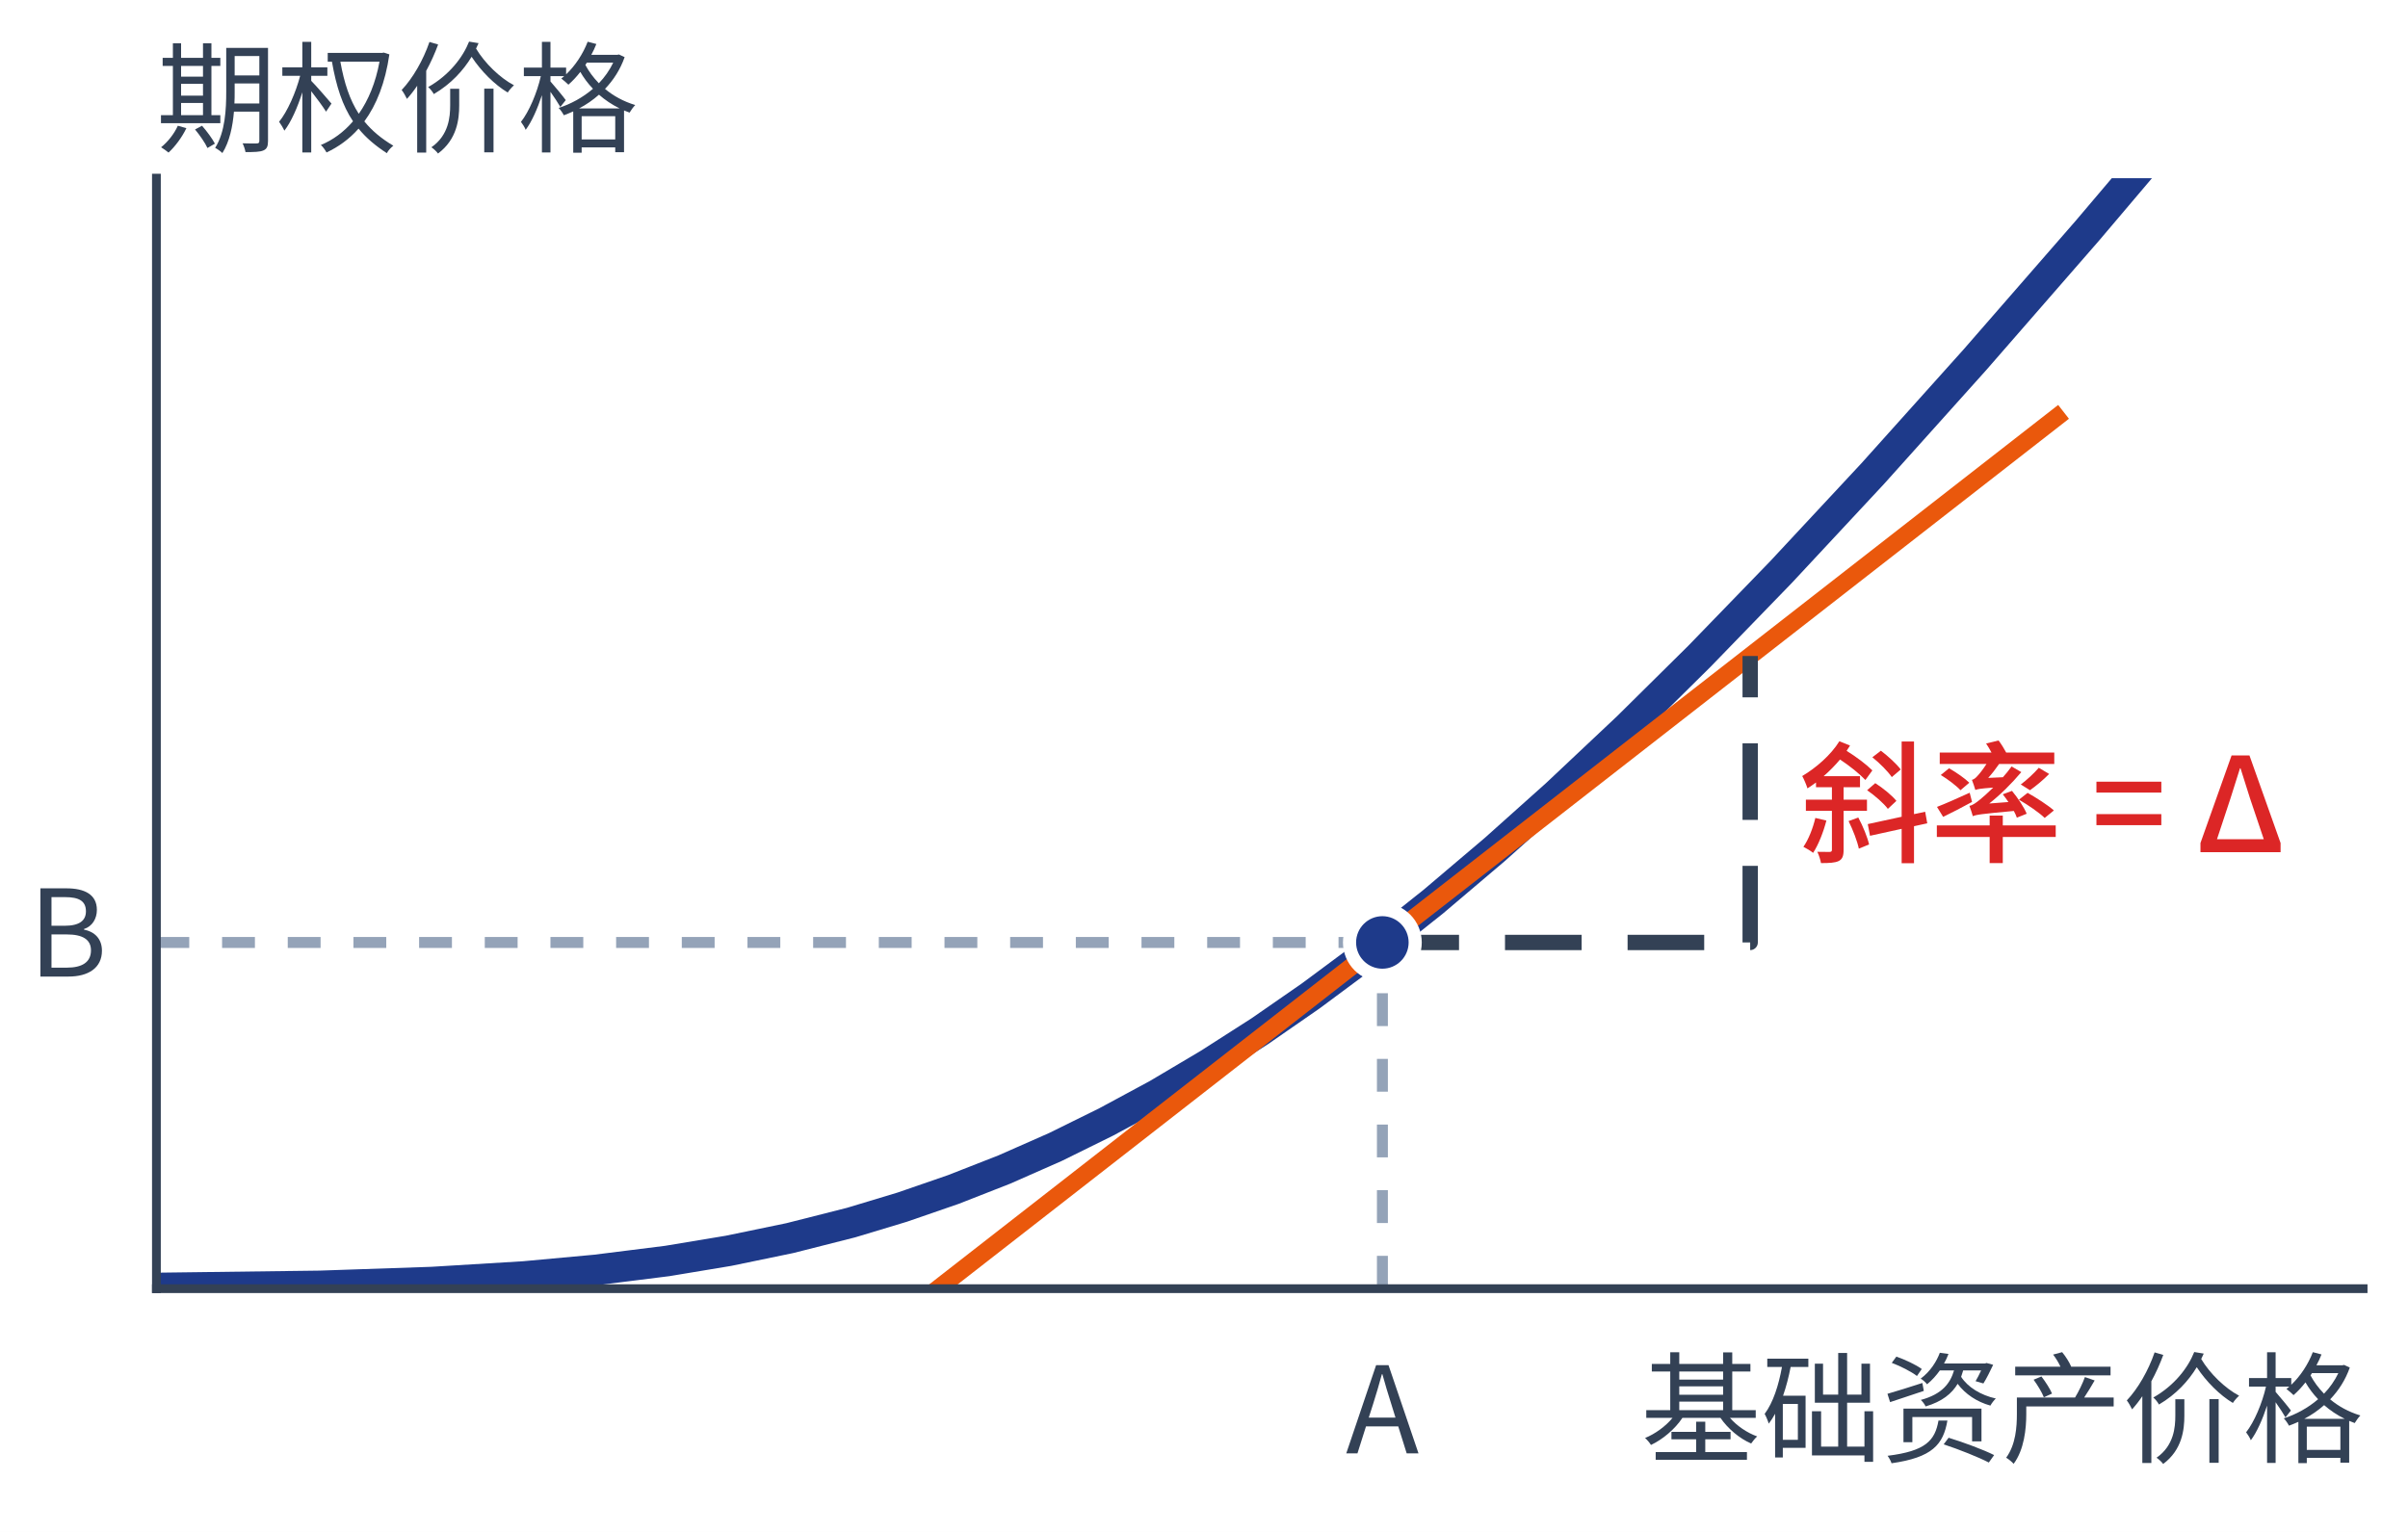
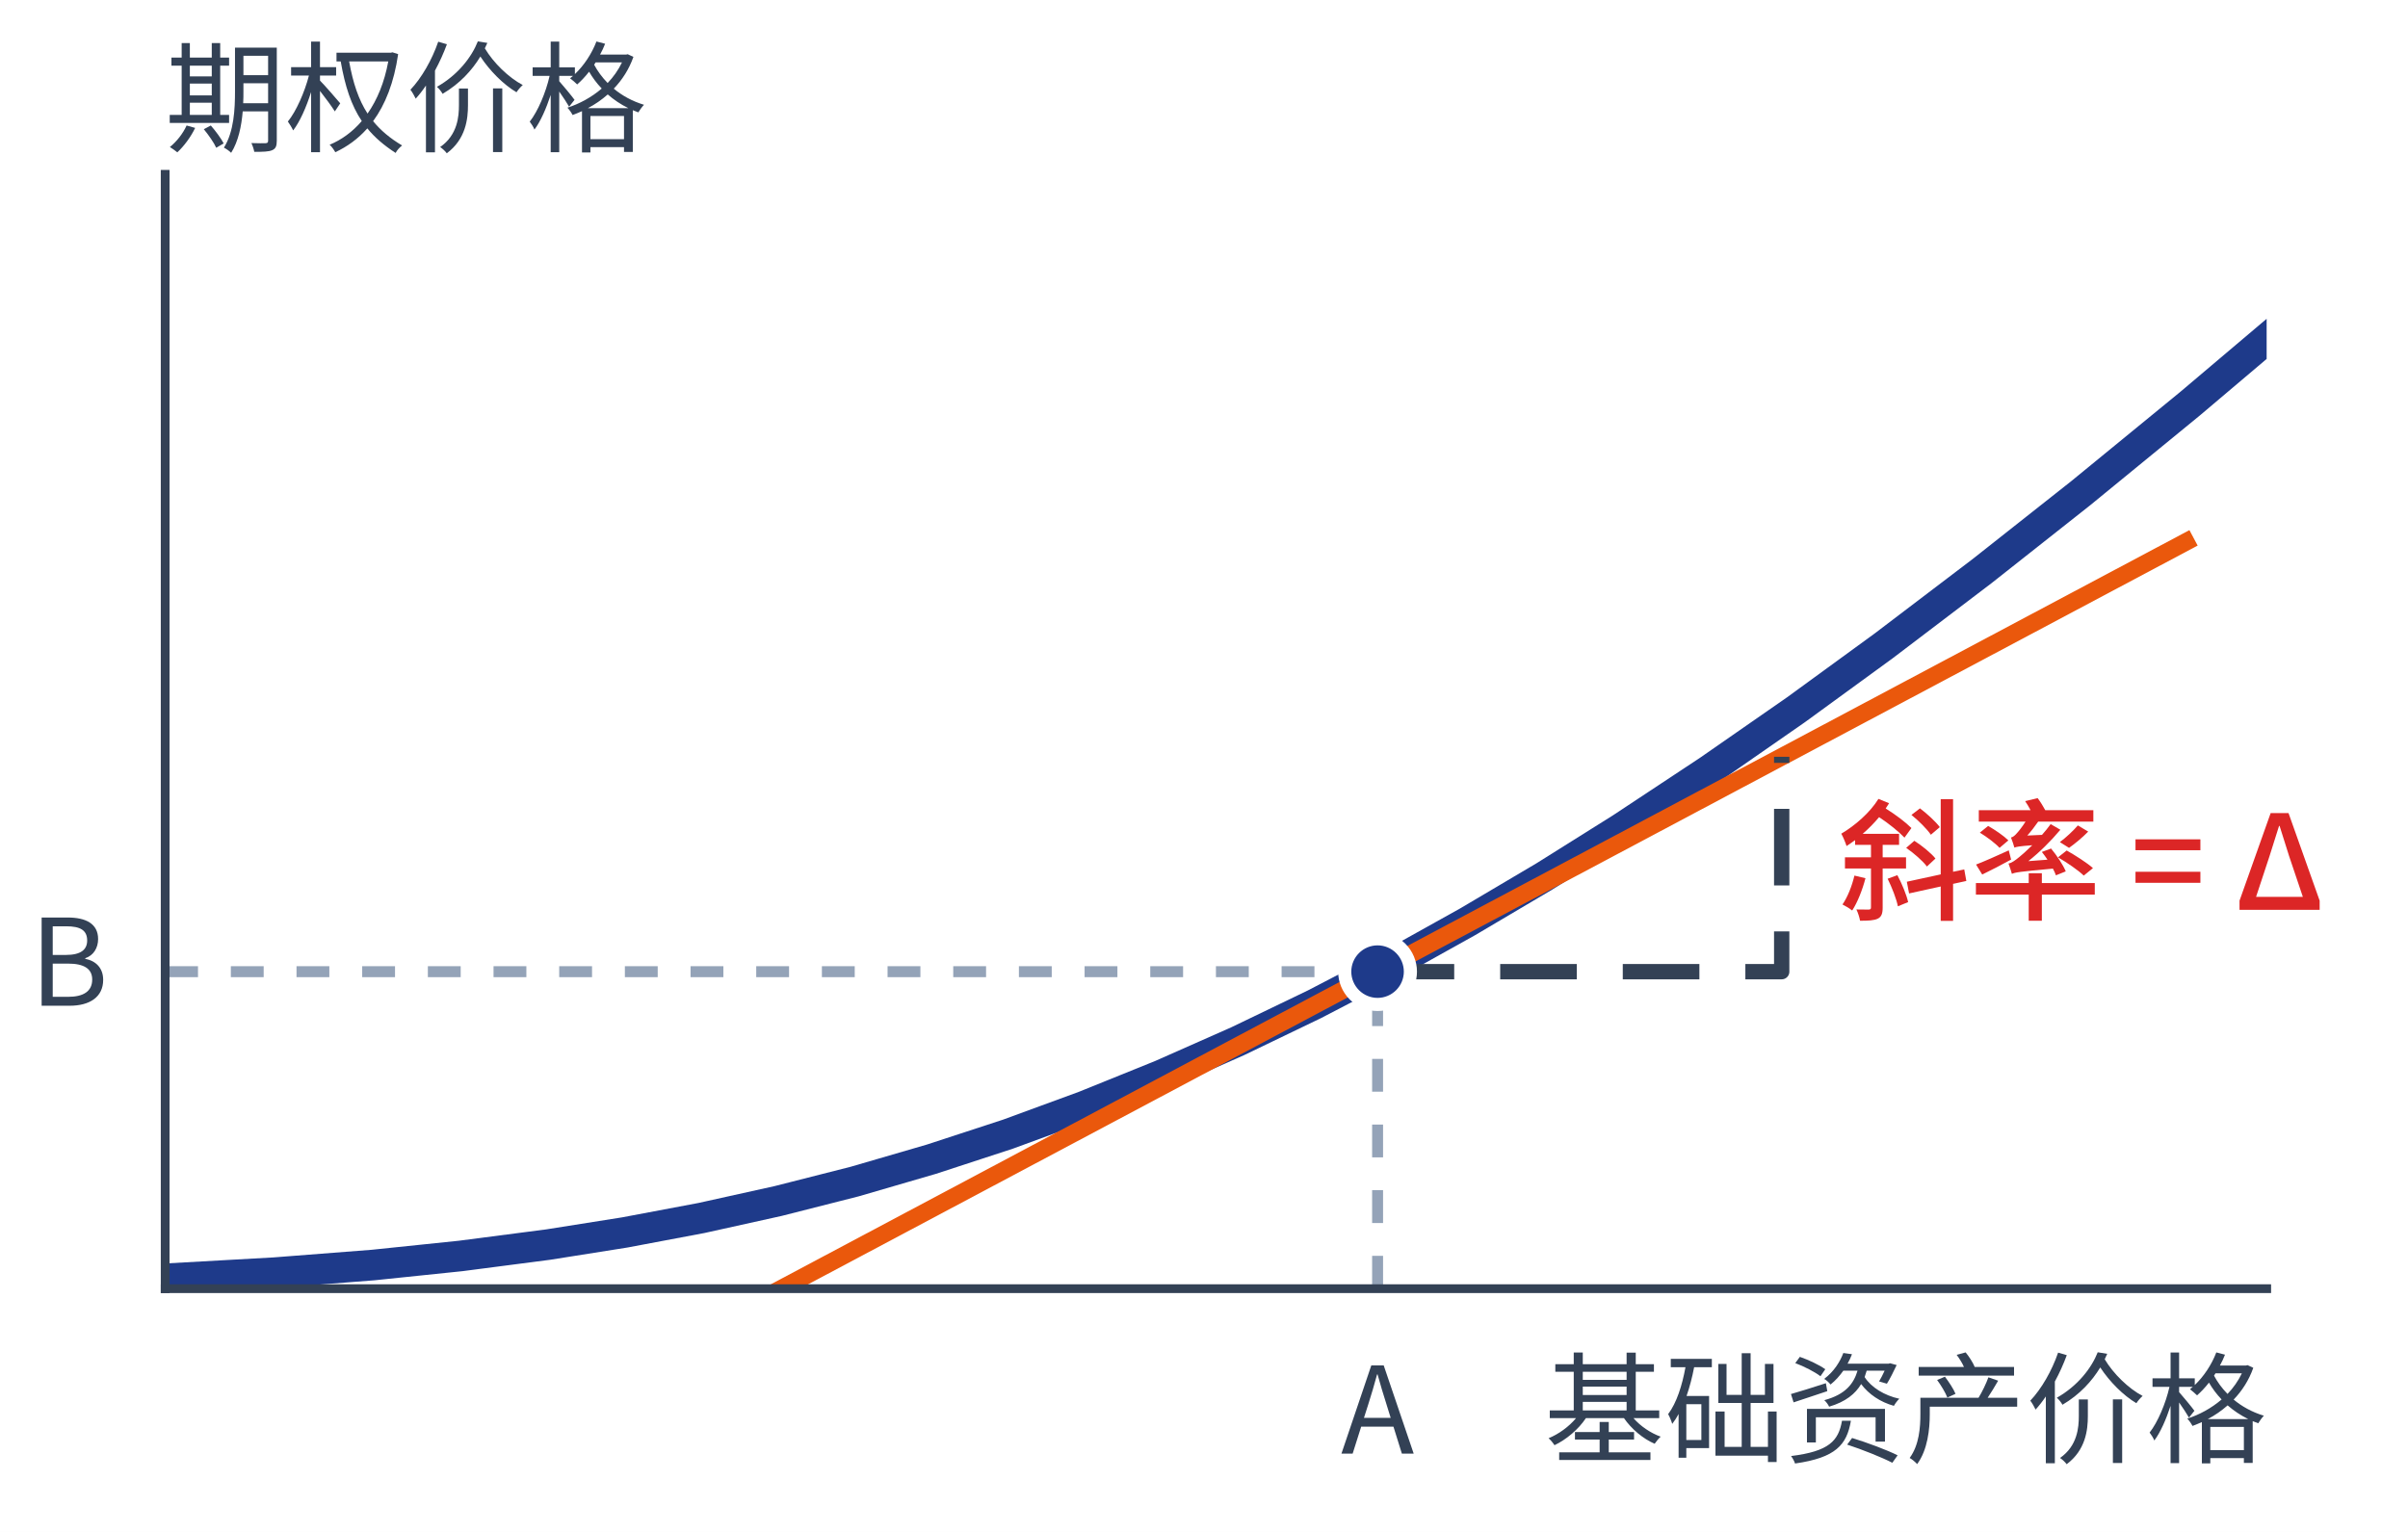
<svg xmlns="http://www.w3.org/2000/svg" xmlns:xlink="http://www.w3.org/1999/xlink" width="220pt" height="140pt" viewBox="0 0 220 140" version="1.1">
  <defs>
    <style type="text/css">*{stroke-linejoin: round; stroke-linecap: butt}</style>
  </defs>
  <g id="figure_1">
    <g id="patch_1">
      <path d="M 0 140  L 220 140  L 220 0  L 0 0  z " style="fill: #ffffff" />
    </g>
    <g id="axes_1">
      <g id="patch_2">
-         <path d="M 14.29 117.77  L 215.90 117.77  L 215.90 16.28  L 14.29 16.28  z " style="fill: #ffffff" />
+         <path d="M 15.09 117.77  L 207.09 117.77  L 207.09 15.93  L 15.09 15.93  z " style="fill: #ffffff" />
      </g>
      <g id="matplotlib.axis_1" />
      <g id="matplotlib.axis_2" />
      <g id="line2d_1">
-         <path d="M 14.29 117.71  L 29.22 117.52  L 39.49 117.17  L 47.89 116.66  L 54.42 116.06  L 60.96 115.24  L 66.56 114.31  L 72.16 113.15  L 77.76 111.73  L 82.43 110.32  L 87.09 108.71  L 91.76 106.88  L 96.43 104.82  L 101.09 102.52  L 105.76 100.00  L 110.43 97.23  L 115.10 94.24  L 119.76 91.01  L 125.36 86.85  L 130.96 82.39  L 136.56 77.64  L 142.16 72.63  L 148.70 66.47  L 155.23 60.01  L 162.70 52.30  L 171.10 43.28  L 180.43 32.88  L 190.70 21.09  L 202.83 6.78  L 209.33 -1  L 209.33 -1  " clip-path="url(#pb7a05db368)" style="fill: none; stroke: #1e3a8a; stroke-width: 2.8; stroke-linecap: round" />
+         <path d="M 15.09 116.87  L 25.09 116.31  L 34.09 115.61  L 42.09 114.78  L 50.09 113.74  L 57.09 112.63  L 64.09 111.31  L 71.09 109.76  L 78.09 107.98  L 85.09 105.94  L 92.09 103.65  L 99.09 101.08  L 106.09 98.25  L 113.09 95.15  L 120.09 91.78  L 127.09 88.14  L 134.09 84.24  L 141.09 80.10  L 148.09 75.71  L 156.09 70.42  L 164.09 64.86  L 172.09 59.03  L 181.09 52.19  L 190.09 45.08  L 200.09 36.89  L 211.09 27.58  L 221 18.95  L 221 18.95  " clip-path="url(#pdda6a3b2e5)" style="fill: none; stroke: #1e3a8a; stroke-width: 2.8; stroke-linecap: round" />
      </g>
      <g id="line2d_2">
-         <path d="M 73.09 127.59  L 187.90 38.13  " clip-path="url(#pb7a05db368)" style="fill: none; stroke: #ea580c; stroke-width: 1.6; stroke-linecap: square" />
+         <path d="M 59.40 124.14  L 199.70 49.53  " clip-path="url(#pdda6a3b2e5)" style="fill: none; stroke: #ea580c; stroke-width: 1.6; stroke-linecap: square" />
      </g>
      <g id="line2d_3">
-         <path d="M 14.29 86.13  L 126.30 86.13  " clip-path="url(#pb7a05db368)" style="fill: none; stroke-dasharray: 3,3; stroke-dashoffset: 0; stroke: #94a3b8" />
+         <path d="M 15.09 88.80  L 125.86 88.80  " clip-path="url(#pdda6a3b2e5)" style="fill: none; stroke-dasharray: 3,3; stroke-dashoffset: 0; stroke: #94a3b8" />
      </g>
      <g id="line2d_4">
-         <path d="M 126.30 117.77  L 126.30 86.13  " clip-path="url(#pb7a05db368)" style="fill: none; stroke-dasharray: 3,3; stroke-dashoffset: 0; stroke: #94a3b8" />
+         <path d="M 125.86 117.77  L 125.86 88.80  " clip-path="url(#pdda6a3b2e5)" style="fill: none; stroke-dasharray: 3,3; stroke-dashoffset: 0; stroke: #94a3b8" />
      </g>
      <g id="line2d_5">
-         <path d="M 126.30 86.13  L 159.90 86.13  L 159.90 59.95  " clip-path="url(#pb7a05db368)" style="fill: none; stroke-dasharray: 7,4.2; stroke-dashoffset: 0; stroke: #334155; stroke-width: 1.4" />
+         <path d="M 125.86 88.80  L 162.78 88.80  L 162.78 69.16  " clip-path="url(#pdda6a3b2e5)" style="fill: none; stroke-dasharray: 7,4.2; stroke-dashoffset: 0; stroke: #334155; stroke-width: 1.4" />
      </g>
      <g id="patch_3">
-         <path d="M 14.29 117.77  L 14.29 16.28  " style="fill: none; stroke: #334155; stroke-width: 0.8; stroke-linejoin: miter; stroke-linecap: square" />
+         <path d="M 15.09 117.77  L 15.09 15.93  " style="fill: none; stroke: #334155; stroke-width: 0.8; stroke-linejoin: miter; stroke-linecap: square" />
      </g>
      <g id="patch_4">
-         <path d="M 14.29 117.77  L 215.90 117.77  " style="fill: none; stroke: #334155; stroke-width: 0.8; stroke-linejoin: miter; stroke-linecap: square" />
+         <path d="M 15.09 117.77  L 207.09 117.77  " style="fill: none; stroke: #334155; stroke-width: 0.8; stroke-linejoin: miter; stroke-linecap: square" />
      </g>
      <g id="text_1">
-         <g style="fill: #334155" transform="translate(2.581249 89.24718) scale(0.11 -0.11)">
+         <g style="fill: #334155" transform="translate(2.693934 91.91374) scale(0.11 -0.11)">
          <defs>
            <path id="NotoSansCJKsc-Regular-42" d="M 646 0  L 2138 0  C 3187 0 3917 454 3917 1376  C 3917 2016 3520 2387 2963 2496  L 2963 2528  C 3405 2669 3648 3078 3648 3546  C 3648 4371 2982 4691 2035 4691  L 646 4691  L 646 0  z M 1235 2701  L 1235 4224  L 1958 4224  C 2694 4224 3066 4019 3066 3469  C 3066 2989 2739 2701 1933 2701  L 1235 2701  z M 1235 474  L 1235 2240  L 2054 2240  C 2880 2240 3334 1978 3334 1395  C 3334 762 2861 474 2054 474  L 1235 474  z " transform="scale(0.015625)" />
          </defs>
          <use xlink:href="#NotoSansCJKsc-Regular-42" />
        </g>
      </g>
      <g id="text_2">
-         <g style="fill: #334155" transform="translate(122.9525 132.8234) scale(0.11 -0.11)">
+         <g style="fill: #334155" transform="translate(122.5131 132.8456) scale(0.11 -0.11)">
          <defs>
            <path id="NotoSansCJKsc-Regular-41" d="M 26 0  L 621 0  L 1075 1434  L 2790 1434  L 3238 0  L 3866 0  L 2272 4691  L 1613 4691  L 26 0  z M 1222 1901  L 1453 2624  C 1619 3155 1773 3661 1920 4211  L 1946 4211  C 2099 3667 2246 3155 2419 2624  L 2643 1901  L 1222 1901  z " transform="scale(0.015625)" />
          </defs>
          <use xlink:href="#NotoSansCJKsc-Regular-41" />
        </g>
      </g>
      <g id="text_3">
-         <g style="fill: #334155" transform="translate(14.28889 13.06386) scale(0.11 -0.11)">
+         <g style="fill: #334155" transform="translate(15.09038 13.04158) scale(0.11 -0.11)">
          <defs>
            <path id="NotoSansCJKsc-Regular-671f" d="M 1139 915  C 947 486 608 58 250 -230  C 365 -301 557 -435 646 -512  C 992 -192 1363 301 1594 787  L 1139 915  z M 2054 717  C 2304 416 2598 -6 2714 -269  L 3110 -38  C 2976 224 2682 621 2426 915  L 2054 717  z M 5472 4621  L 5472 3590  L 4160 3590  L 4160 4621  L 5472 4621  z M 3712 5056  L 3712 2733  C 3712 1811 3661 589 3123 -262  C 3232 -314 3430 -454 3507 -538  C 3891 70 4058 890 4122 1664  L 5472 1664  L 5472 109  C 5472 6 5434 -19 5344 -26  C 5248 -32 4922 -32 4582 -19  C 4646 -147 4717 -358 4736 -486  C 5203 -486 5510 -480 5690 -397  C 5875 -320 5933 -173 5933 102  L 5933 5056  L 3712 5056  z M 5472 3162  L 5472 2099  L 4147 2099  C 4160 2323 4160 2534 4160 2733  L 4160 3162  L 5472 3162  z M 2477 5299  L 2477 4525  L 1312 4525  L 1312 5299  L 877 5299  L 877 4525  L 333 4525  L 333 4096  L 877 4096  L 877 1478  L 243 1478  L 243 1050  L 3398 1050  L 3398 1478  L 2925 1478  L 2925 4096  L 3398 4096  L 3398 4525  L 2925 4525  L 2925 5299  L 2477 5299  z M 1312 4096  L 2477 4096  L 2477 3526  L 1312 3526  L 1312 4096  z M 1312 3142  L 2477 3142  L 2477 2515  L 1312 2515  L 1312 3142  z M 1312 2125  L 2477 2125  L 2477 1478  L 1312 1478  L 1312 2125  z " transform="scale(0.015625)" />
            <path id="NotoSansCJKsc-Regular-6743" d="M 5459 4320  C 5254 3206 4870 2278 4358 1549  C 3878 2291 3584 3181 3379 4320  L 5459 4320  z M 2707 4787  L 2707 4320  L 2931 4320  C 3162 3002 3488 1990 4051 1152  C 3558 576 2976 154 2342 -109  C 2451 -198 2579 -390 2643 -506  C 3277 -211 3853 205 4346 762  C 4736 282 5229 -141 5850 -544  C 5920 -403 6067 -243 6195 -147  C 5549 237 5050 659 4653 1146  C 5299 2022 5766 3200 5984 4710  L 5683 4806  L 5600 4787  L 2707 4787  z M 1357 5376  L 1357 4019  L 294 4019  L 294 3571  L 1242 3571  C 1011 2682 563 1664 122 1126  C 211 1005 339 794 403 653  C 762 1114 1107 1901 1357 2694  L 1357 -506  L 1830 -506  L 1830 2752  C 2106 2400 2470 1907 2618 1664  L 2906 2093  C 2752 2278 2035 3104 1830 3302  L 1830 3571  L 2688 3571  L 2688 4019  L 1830 4019  L 1830 5376  L 1357 5376  z " transform="scale(0.015625)" />
            <path id="NotoSansCJKsc-Regular-4ef7" d="M 4627 2886  L 4627 -499  L 5120 -499  L 5120 2886  L 4627 2886  z M 2816 2880  L 2816 2003  C 2816 1395 2746 416 1818 -230  C 1933 -307 2093 -454 2170 -563  C 3181 192 3296 1261 3296 1997  L 3296 2880  L 2816 2880  z M 3821 5389  C 3501 4576 2784 3616 1645 2970  C 1754 2886 1888 2707 1946 2598  C 2861 3136 3514 3853 3955 4582  C 4461 3814 5184 3091 5875 2682  C 5952 2803 6099 2976 6208 3066  C 5459 3462 4653 4243 4192 5018  L 4326 5306  L 3821 5389  z M 1715 5370  C 1382 4403 832 3443 237 2816  C 326 2707 467 2458 518 2342  C 704 2547 890 2784 1062 3040  L 1062 -512  L 1542 -512  L 1542 3834  C 1786 4282 2003 4762 2176 5235  L 1715 5370  z " transform="scale(0.015625)" />
            <path id="NotoSansCJKsc-Regular-683c" d="M 3680 4269  L 5082 4269  C 4890 3866 4627 3494 4320 3174  C 4013 3488 3776 3821 3603 4147  L 3680 4269  z M 1293 5376  L 1293 4006  L 333 4006  L 333 3552  L 1235 3552  C 1037 2669 608 1664 179 1120  C 262 1011 384 826 429 698  C 749 1120 1056 1818 1293 2541  L 1293 -506  L 1747 -506  L 1747 2720  C 1946 2438 2170 2093 2272 1914  L 2560 2278  C 2445 2445 1920 3078 1747 3270  L 1747 3552  L 2477 3552  L 2323 3424  C 2432 3347 2618 3181 2701 3098  C 2918 3290 3136 3520 3334 3776  C 3507 3475 3731 3168 4006 2880  C 3462 2413 2822 2067 2182 1862  C 2278 1766 2400 1587 2458 1472  C 2624 1536 2790 1600 2957 1677  L 2957 -518  L 3405 -518  L 3405 -237  L 5190 -237  L 5190 -493  L 5658 -493  L 5658 1728  L 5952 1613  C 6022 1734 6157 1920 6253 2016  C 5619 2208 5082 2509 4646 2874  C 5094 3341 5459 3904 5690 4563  L 5389 4704  L 5299 4685  L 3917 4685  C 4019 4870 4109 5062 4186 5261  L 3725 5382  C 3475 4730 3059 4102 2579 3648  L 2579 4006  L 1747 4006  L 1747 5376  L 1293 5376  z M 3405 186  L 3405 1421  L 5190 1421  L 5190 186  L 3405 186  z M 3270 1837  C 3648 2035 4000 2278 4326 2566  C 4640 2291 5005 2042 5421 1837  L 3270 1837  z " transform="scale(0.015625)" />
          </defs>
          <use xlink:href="#NotoSansCJKsc-Regular-671f" />
          <use xlink:href="#NotoSansCJKsc-Regular-6743" transform="translate(99.99998 0)" />
          <use xlink:href="#NotoSansCJKsc-Regular-4ef7" transform="translate(200 0)" />
          <use xlink:href="#NotoSansCJKsc-Regular-683c" transform="translate(300 0)" />
        </g>
      </g>
      <g id="text_4">
-         <g style="fill: #334155" transform="translate(149.9022 132.8234) scale(0.11 -0.11)">
+         <g style="fill: #334155" transform="translate(141.0858 132.8456) scale(0.11 -0.11)">
          <defs>
            <path id="NotoSansCJKsc-Regular-57fa" d="M 4378 5370  L 4378 4755  L 2048 4755  L 2048 5376  L 1568 5376  L 1568 4755  L 589 4755  L 589 4352  L 1568 4352  L 1568 2298  L 294 2298  L 294 1888  L 1690 1888  C 1318 1434 755 1030 230 819  C 333 730 474 563 544 448  C 1165 742 1818 1286 2214 1888  L 4237 1888  C 4627 1318 5254 787 5869 525  C 5946 640 6086 813 6189 902  C 5651 1094 5107 1466 4742 1888  L 6112 1888  L 6112 2298  L 4864 2298  L 4864 4352  L 5830 4352  L 5830 4755  L 4864 4755  L 4864 5370  L 4378 5370  z M 2048 4352  L 4378 4352  L 4378 3923  L 2048 3923  L 2048 4352  z M 2944 1683  L 2944 1146  L 1632 1146  L 1632 749  L 2944 749  L 2944 70  L 794 70  L 794 -339  L 5645 -339  L 5645 70  L 3430 70  L 3430 749  L 4774 749  L 4774 1146  L 3430 1146  L 3430 1683  L 2944 1683  z M 2048 3565  L 4378 3565  L 4378 3117  L 2048 3117  L 2048 3565  z M 2048 2752  L 4378 2752  L 4378 2298  L 2048 2298  L 2048 2752  z " transform="scale(0.015625)" />
            <path id="NotoSansCJKsc-Regular-7840" d="M 326 5037  L 326 4595  L 1107 4595  C 928 3616 640 2707 186 2099  C 262 1971 371 1702 403 1581  C 525 1741 640 1914 742 2106  L 742 -218  L 1152 -218  L 1152 294  L 2362 294  L 2362 3066  L 1165 3066  C 1331 3546 1466 4064 1568 4595  L 2509 4595  L 2509 5037  L 326 5037  z M 1152 2630  L 1952 2630  L 1952 723  L 1152 723  L 1152 2630  z M 2701 2240  L 2701 -109  L 5491 -109  L 5491 -448  L 5952 -448  L 5952 2240  L 5491 2240  L 5491 358  L 4570 358  L 4570 2694  L 5786 2694  L 5786 4768  L 5331 4768  L 5331 3123  L 4570 3123  L 4570 5338  L 4096 5338  L 4096 3123  L 3290 3123  L 3290 4768  L 2854 4768  L 2854 2694  L 4096 2694  L 4096 358  L 3187 358  L 3187 2240  L 2701 2240  z " transform="scale(0.015625)" />
            <path id="NotoSansCJKsc-Regular-8d44" d="M 544 4813  C 1011 4640 1594 4339 1882 4115  L 2138 4486  C 1837 4710 1248 4986 787 5146  L 544 4813  z M 314 3168  L 454 2726  C 966 2899 1626 3110 2246 3322  L 2170 3744  C 1478 3520 787 3302 314 3168  z M 1165 2381  L 1165 595  L 1638 595  L 1638 1933  L 4813 1933  L 4813 640  L 5312 640  L 5312 2381  L 1165 2381  z M 3027 1747  C 2842 685 2349 122 320 -128  C 397 -230 499 -410 531 -525  C 2694 -218 3283 467 3501 1747  L 3027 1747  z M 3302 480  C 4102 218 5165 -205 5702 -486  L 5984 -90  C 5427 192 4358 589 3565 832  L 3302 480  z M 3098 5350  C 2931 4902 2605 4365 2080 3974  C 2189 3917 2342 3776 2419 3674  C 2694 3898 2912 4147 3098 4410  L 3853 4410  C 3654 3738 3232 3149 2086 2842  C 2176 2765 2298 2605 2342 2496  C 3226 2758 3738 3181 4045 3699  C 4448 3155 5069 2739 5786 2541  C 5850 2662 5978 2829 6074 2918  C 5280 3091 4582 3520 4230 4070  C 4269 4179 4307 4294 4339 4410  L 5293 4410  C 5197 4198 5088 3987 4998 3840  L 5414 3718  C 5574 3968 5766 4358 5933 4710  L 5581 4806  L 5504 4781  L 3322 4781  C 3418 4947 3494 5120 3558 5286  L 3098 5350  z " transform="scale(0.015625)" />
            <path id="NotoSansCJKsc-Regular-4ea7" d="M 1683 3917  C 1894 3629 2131 3238 2227 2982  L 2662 3181  C 2560 3430 2310 3814 2099 4090  L 1683 3917  z M 4410 4058  C 4294 3731 4070 3270 3885 2970  L 794 2970  L 794 2093  C 794 1414 736 467 224 -230  C 333 -288 544 -461 621 -557  C 1184 198 1293 1318 1293 2080  L 1293 2496  L 5939 2496  L 5939 2970  L 4371 2970  C 4550 3238 4755 3578 4928 3878  L 4410 4058  z M 2720 5254  C 2867 5062 3021 4813 3110 4608  L 704 4608  L 704 4147  L 5773 4147  L 5773 4608  L 3661 4608  L 3680 4614  C 3590 4832 3392 5152 3200 5382  L 2720 5254  z " transform="scale(0.015625)" />
          </defs>
          <use xlink:href="#NotoSansCJKsc-Regular-57fa" />
          <use xlink:href="#NotoSansCJKsc-Regular-7840" transform="translate(99.99998 0)" />
          <use xlink:href="#NotoSansCJKsc-Regular-8d44" transform="translate(200 0)" />
          <use xlink:href="#NotoSansCJKsc-Regular-4ea7" transform="translate(300 0)" />
          <use xlink:href="#NotoSansCJKsc-Regular-4ef7" transform="translate(399.9999 0)" />
          <use xlink:href="#NotoSansCJKsc-Regular-683c" transform="translate(499.9999 0)" />
        </g>
      </g>
      <g id="text_5">
-         <g style="fill: #dc2626" transform="translate(164.3788 77.8821) scale(0.12 -0.12)">
+         <g style="fill: #dc2626" transform="translate(167.9482 83.15023) scale(0.12 -0.12)">
          <defs>
            <path id="NotoSansCJKsc-Medium-659c" d="M 2406 1517  C 2618 1088 2835 525 2906 173  L 3405 378  C 3328 723 3104 1274 2880 1690  L 2406 1517  z M 787 1670  C 666 1158 454 621 205 262  C 339 198 570 58 678 -32  C 934 358 1178 973 1325 1542  L 787 1670  z M 3309 3021  C 3680 2765 4122 2381 4320 2112  L 4736 2502  C 4525 2765 4077 3130 3706 3366  L 3309 3021  z M 3565 4627  C 3917 4346 4326 3936 4512 3661  L 4947 4032  C 4749 4301 4326 4685 3981 4947  L 3565 4627  z M 1958 5408  C 1542 4736 819 4109 147 3712  C 230 3571 365 3245 403 3110  C 544 3200 678 3296 819 3398  L 819 3168  L 1594 3168  L 1594 2560  L 326 2560  L 326 2016  L 1594 2016  L 1594 115  C 1594 38 1562 19 1485 13  C 1402 13 1146 13 883 19  C 960 -134 1037 -378 1062 -531  C 1472 -531 1741 -518 1926 -429  C 2106 -339 2163 -179 2163 109  L 2163 2016  L 3302 2016  L 3302 2560  L 2163 2560  L 2163 3168  L 2963 3168  L 2963 3706  L 1190 3706  C 1478 3955 1747 4230 1990 4518  C 2464 4205 2938 3821 3226 3520  L 3565 3987  C 3277 4275 2803 4634 2310 4941  L 2477 5197  L 1958 5408  z M 3341 1370  L 3450 800  L 4992 1139  L 4992 -538  L 5594 -538  L 5594 1267  L 6240 1408  L 6138 1971  L 5594 1856  L 5594 5395  L 4992 5395  L 4992 1728  L 3341 1370  z " transform="scale(0.015625)" />
            <path id="NotoSansCJKsc-Medium-7387" d="M 5274 4115  C 5056 3859 4678 3507 4397 3302  L 4845 3021  C 5126 3219 5491 3520 5779 3814  L 5274 4115  z M 314 2208  L 614 1722  C 1030 1920 1542 2189 2022 2451  L 1907 2899  C 1318 2630 717 2362 314 2208  z M 499 3763  C 838 3558 1261 3238 1459 3021  L 1888 3386  C 1670 3603 1242 3898 902 4090  L 499 3763  z M 4307 2560  C 4749 2304 5299 1926 5562 1670  L 6010 2035  C 5722 2291 5152 2656 4730 2893  L 4307 2560  z M 307 1306  L 307 742  L 2880 742  L 2880 -531  L 3520 -531  L 3520 742  L 6099 742  L 6099 1306  L 3520 1306  L 3520 1786  L 2880 1786  L 2880 1306  L 307 1306  z M 2707 5299  C 2797 5165 2893 5005 2970 4858  L 448 4858  L 448 4301  L 2726 4301  C 2554 4032 2374 3808 2304 3738  C 2208 3622 2112 3546 2016 3526  C 2074 3392 2150 3142 2182 3034  C 2278 3072 2426 3104 3053 3149  C 2778 2880 2541 2669 2426 2579  C 2208 2400 2048 2285 1894 2259  C 1952 2118 2029 1862 2061 1754  C 2202 1824 2438 1862 4058 2010  C 4122 1894 4173 1779 4205 1683  L 4685 1875  C 4557 2189 4250 2650 3968 2989  L 3520 2822  C 3610 2707 3706 2579 3795 2445  L 2861 2374  C 3405 2803 3949 3341 4422 3904  L 3949 4179  C 3821 4000 3674 3821 3526 3654  L 2810 3622  C 2995 3827 3174 4058 3341 4301  L 6029 4301  L 6029 4858  L 3686 4858  C 3590 5037 3450 5267 3315 5446  L 2707 5299  z " transform="scale(0.015625)" />
            <path id="NotoSansCJKsc-Medium-20" transform="scale(0.015625)" />
            <path id="NotoSansCJKsc-Medium-3d" d="M 243 2906  L 3405 2906  L 3405 3437  L 243 3437  L 243 2906  z M 243 1318  L 3405 1318  L 3405 1856  L 243 1856  L 243 1318  z " transform="scale(0.015625)" />
            <path id="NotoSansCJKsc-Medium-394" d="M 224 0  L 4128 0  L 4128 448  L 2611 4717  L 1741 4717  L 224 448  L 224 0  z M 1030 634  L 1683 2611  L 2150 4090  L 2176 4090  L 2643 2611  L 3309 634  L 1030 634  z " transform="scale(0.015625)" />
          </defs>
          <use xlink:href="#NotoSansCJKsc-Medium-659c" />
          <use xlink:href="#NotoSansCJKsc-Medium-7387" transform="translate(99.99998 0)" />
          <use xlink:href="#NotoSansCJKsc-Medium-20" transform="translate(200 0)" />
          <use xlink:href="#NotoSansCJKsc-Medium-3d" transform="translate(222.5 0)" />
          <use xlink:href="#NotoSansCJKsc-Medium-20" transform="translate(279.4999 0)" />
          <use xlink:href="#NotoSansCJKsc-Medium-394" transform="translate(301.9999 0)" />
        </g>
      </g>
      <g id="line2d_6">
        <defs>
          <path id="m0aa0df7ba6" d="M 0 3  C 0.80 3 1.56 2.68 2.12 2.12  C 2.68 1.56 3 0.80 3 0  C 3 -0.80 2.68 -1.56 2.12 -2.12  C 1.56 -2.68 0.80 -3 0 -3  C -0.80 -3 -1.56 -2.68 -2.12 -2.12  C -2.68 -1.56 -3 -0.80 -3 0  C -3 0.80 -2.68 1.56 -2.12 2.12  C -1.56 2.68 -0.80 3 0 3  z " style="stroke: #ffffff; stroke-width: 1.2" />
        </defs>
-         <g clip-path="url(#pb7a05db368)">
-           <use xlink:href="#m0aa0df7ba6" x="126.296" y="86.129" style="fill: #1e3a8a; stroke: #ffffff; stroke-width: 1.2" />
+         <g clip-path="url(#pdda6a3b2e5)">
+           <use xlink:href="#m0aa0df7ba6" x="125.857" y="88.796" style="fill: #1e3a8a; stroke: #ffffff; stroke-width: 1.2" />
        </g>
      </g>
    </g>
  </g>
  <defs>
-     <clipPath id="pb7a05db368">
-       <rect x="14.289" y="16.283" width="201.613" height="101.486" />
+     <clipPath id="pdda6a3b2e5">
+       <rect x="15.09" y="15.925" width="191.995" height="101.844" />
    </clipPath>
  </defs>
</svg>
